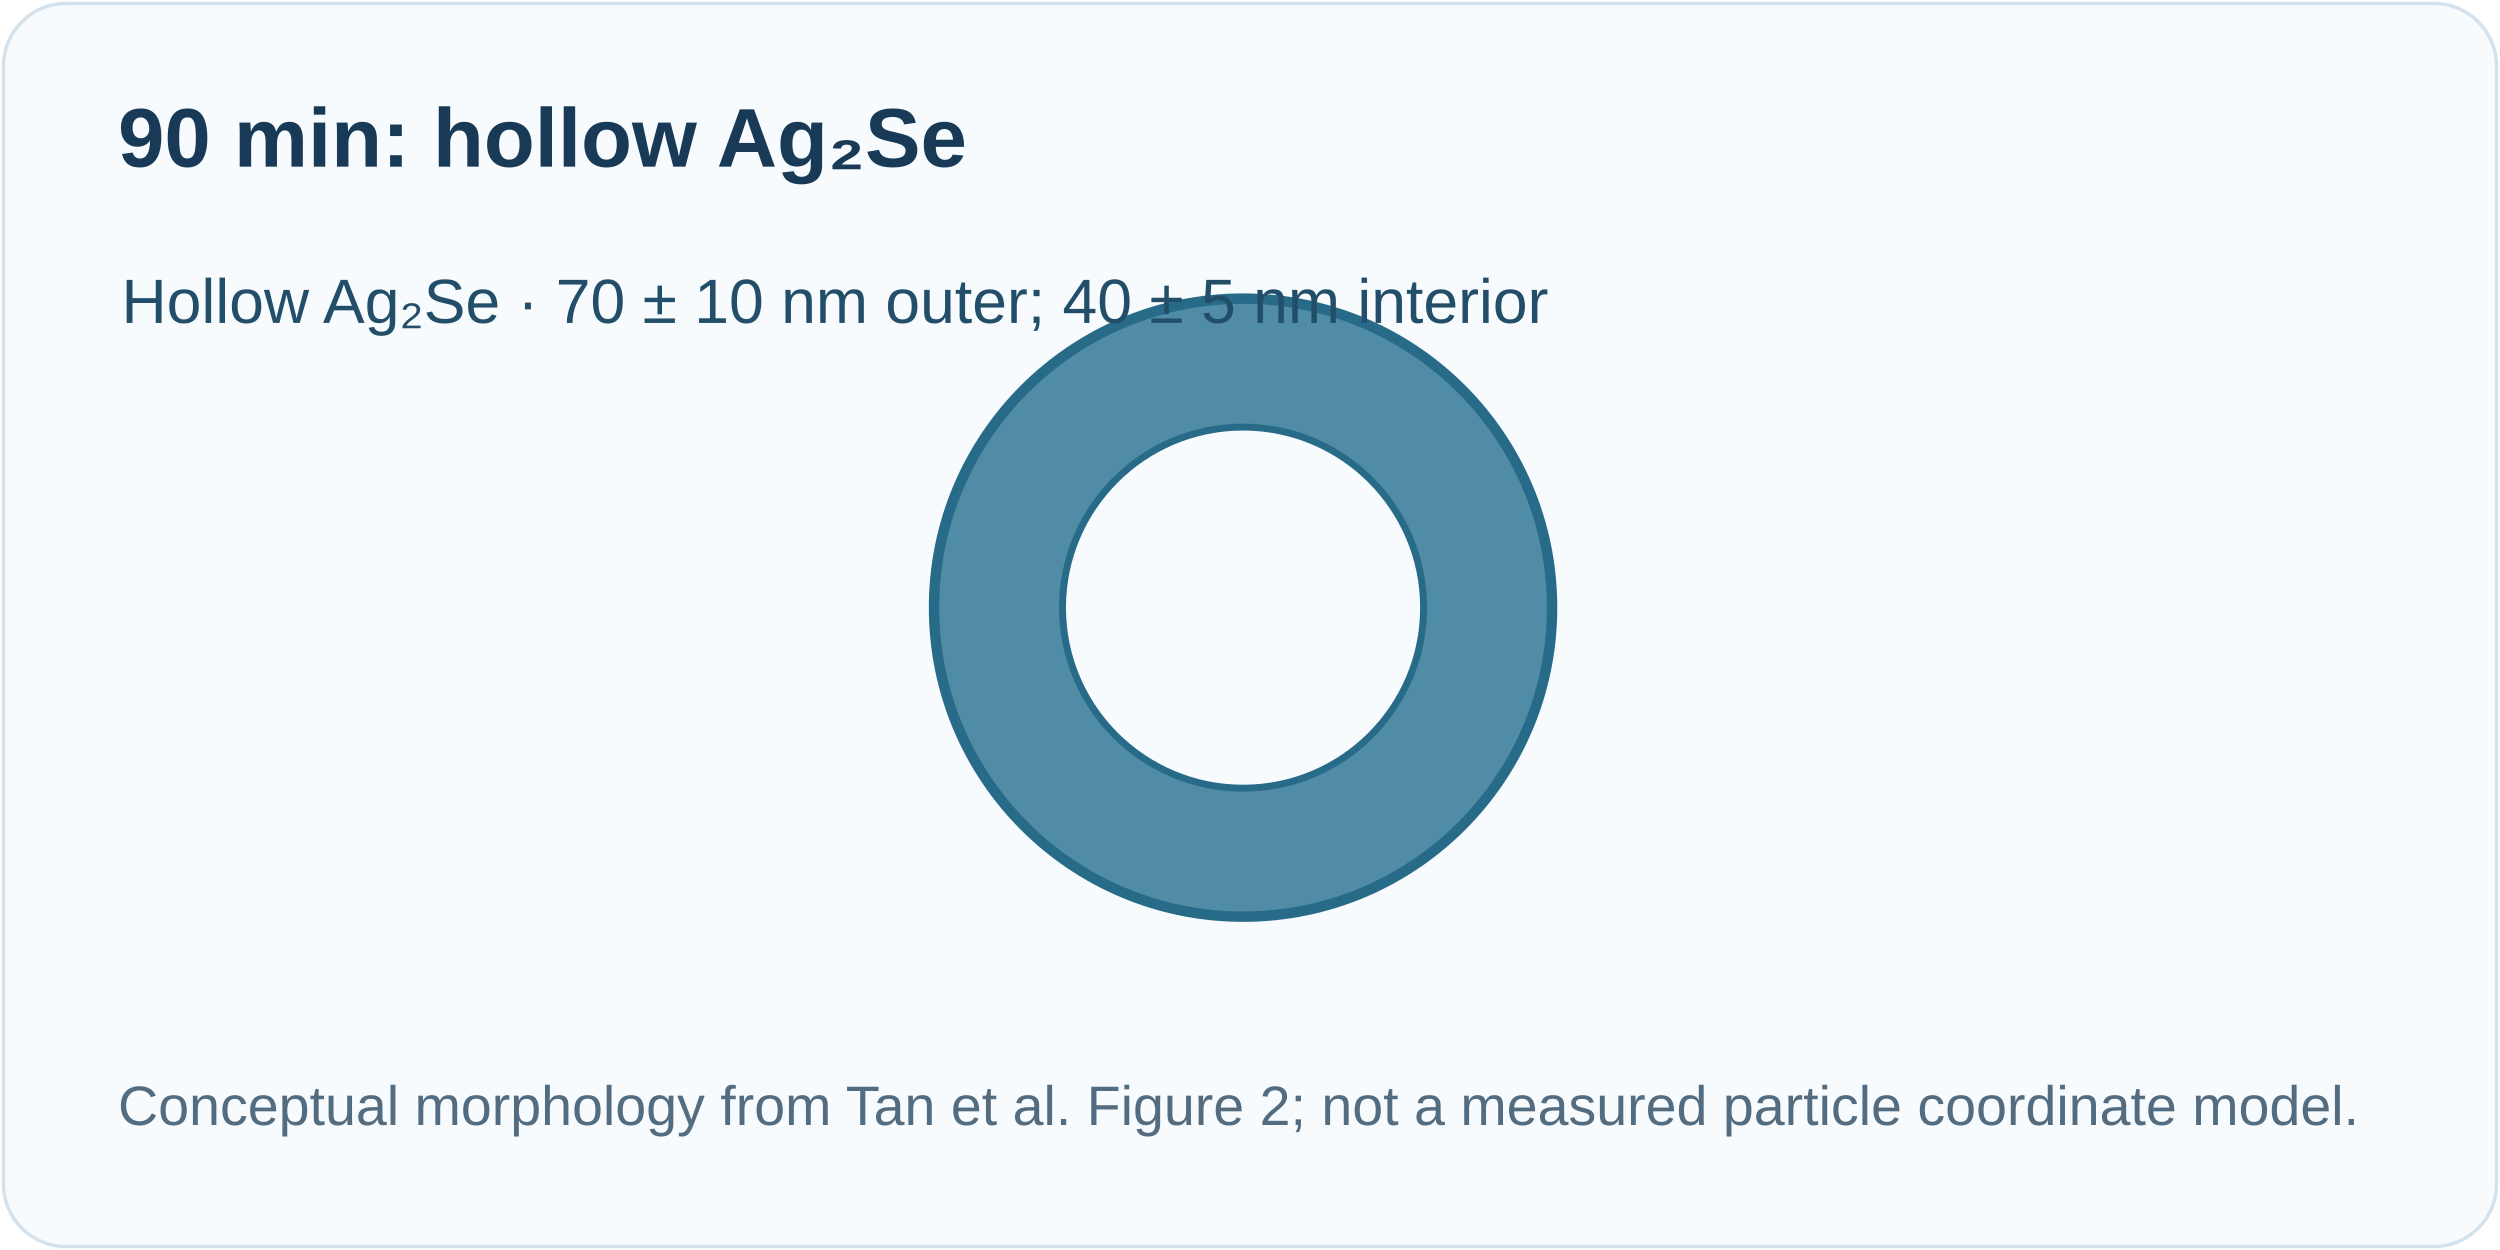
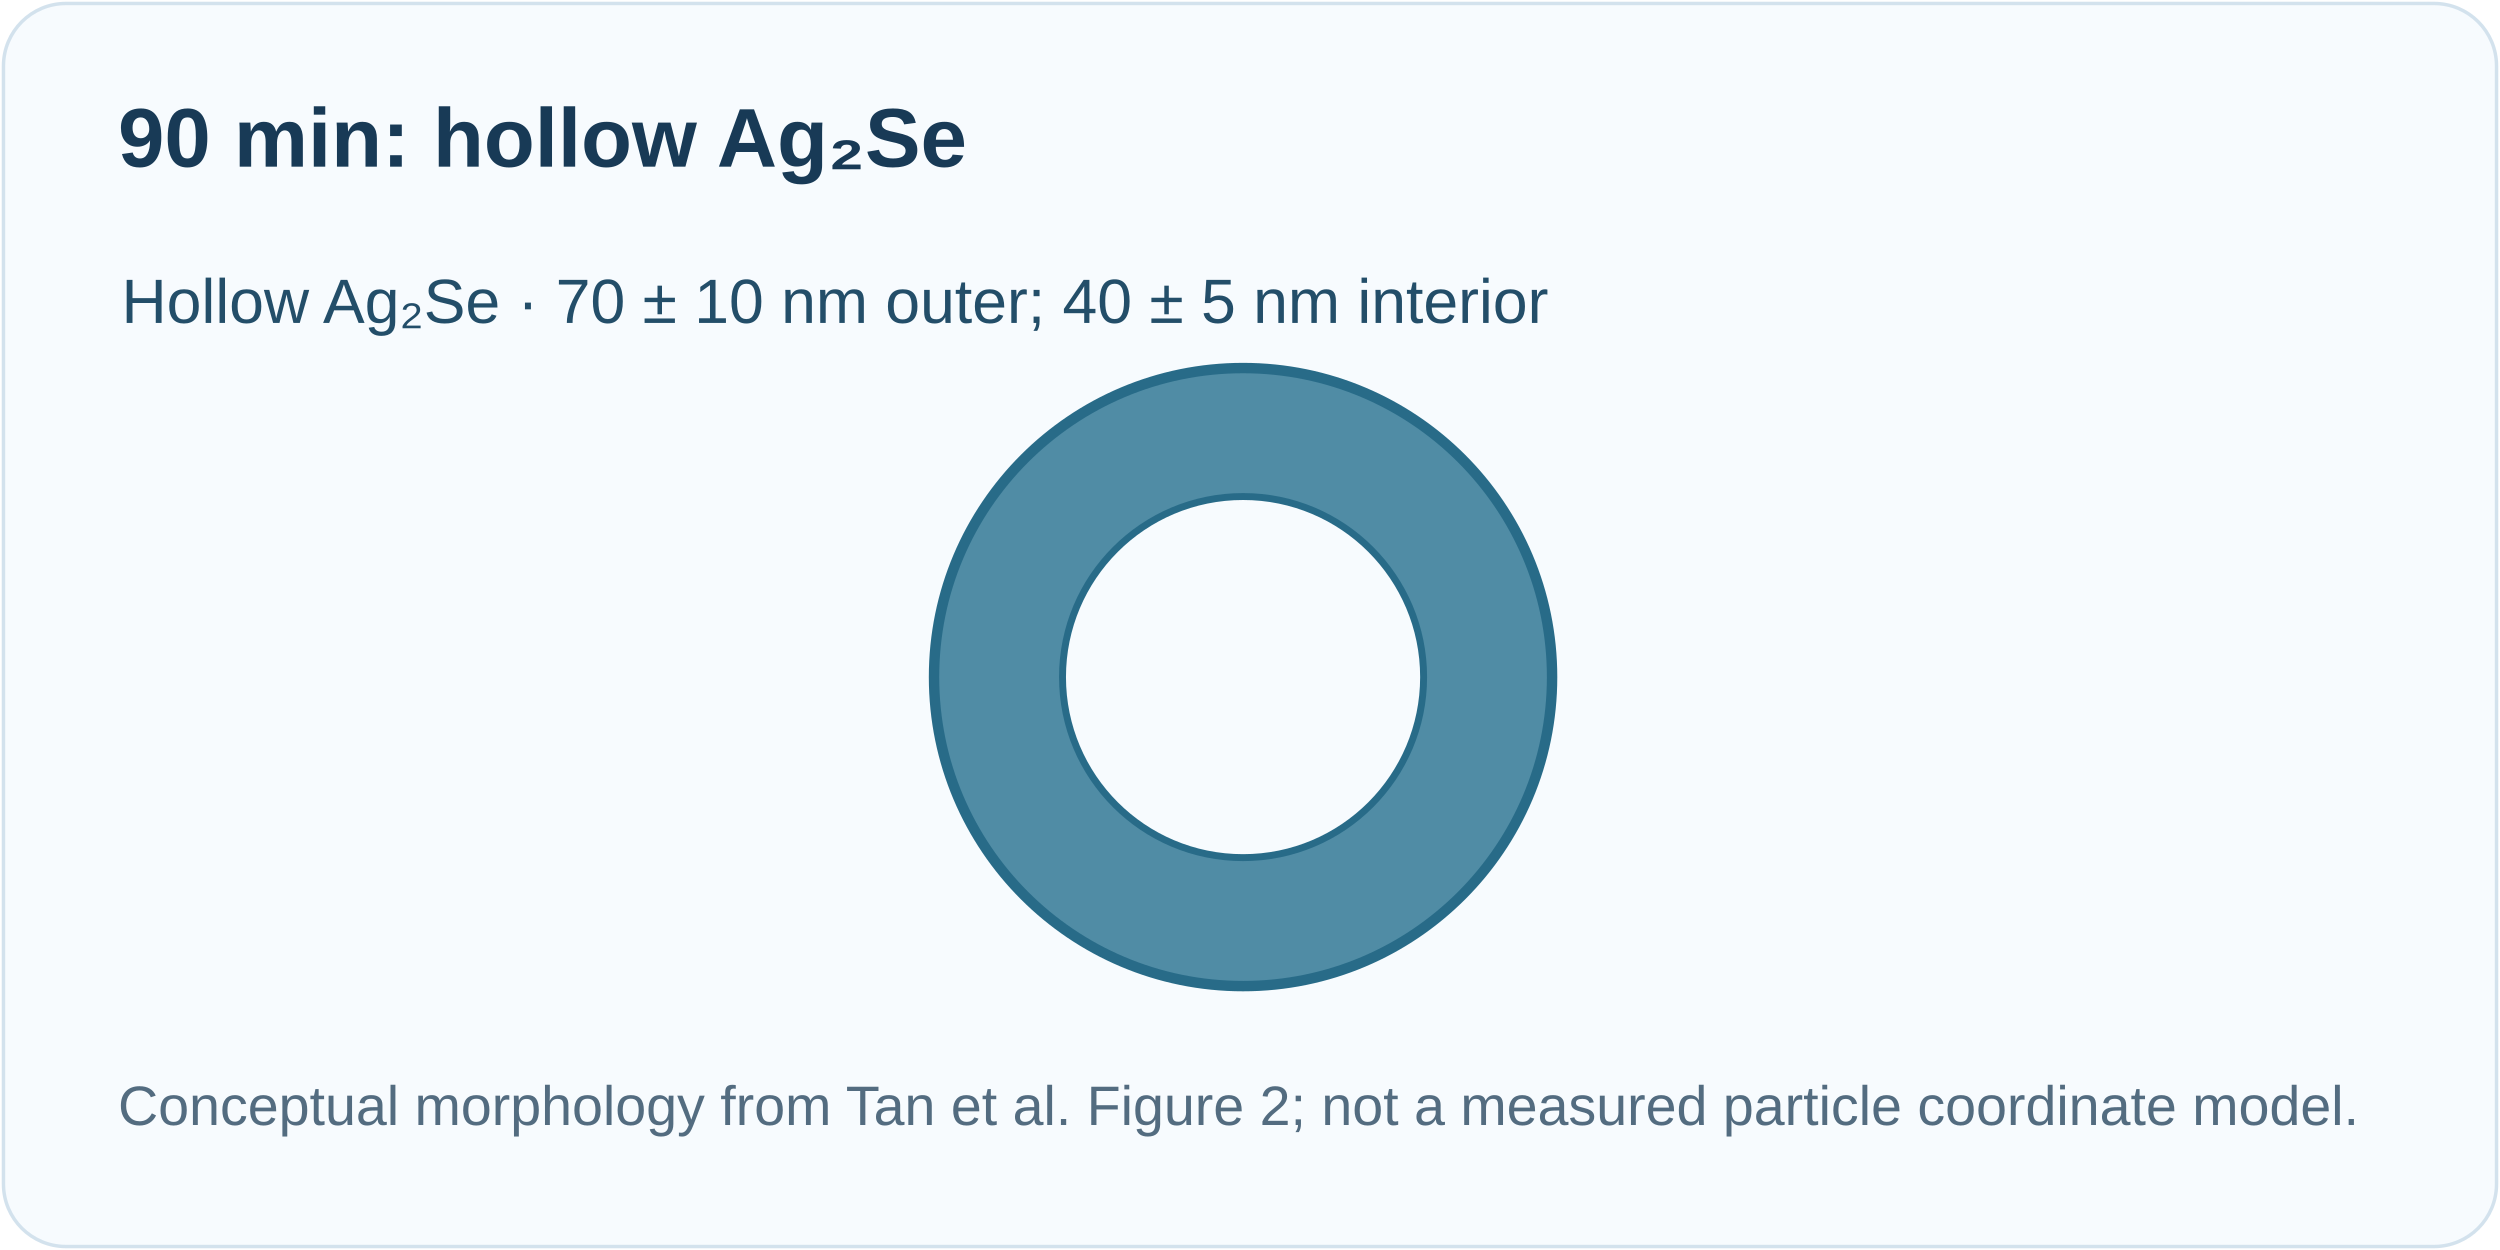
<svg xmlns="http://www.w3.org/2000/svg" viewBox="0 0 720 360" role="img" aria-label="90 min: hollow Ag₂Se">
  <rect x="1" y="1" width="718" height="358" rx="18" fill="#f7fbfe" stroke="#d3e2ed" />
  <text x="34" y="48" font-family="Arial,sans-serif" font-size="24" font-weight="700" fill="#183a56">90 min: hollow Ag₂Se</text>
  <text x="34" y="324" font-family="Arial,sans-serif" font-size="16" fill="#536c80">Conceptual morphology from Tan et al. Figure 2; not a measured particle coordinate model.</text>
-   <circle cx="358" cy="175" r="89" fill="#508ca5" stroke="#286b88" stroke-width="3" />
-   <circle cx="358" cy="175" r="52" fill="#f7fbfe" stroke="#286b88" stroke-width="2" />
+   <circle cx="358" cy="195" r="89" fill="#508ca5" stroke="#286b88" stroke-width="3" />
+   <circle cx="358" cy="195" r="52" fill="#f7fbfe" stroke="#286b88" stroke-width="2" />
  <text x="35" y="93" font-family="Arial,sans-serif" font-size="18" fill="#234e69">Hollow Ag₂Se · 70 ± 10 nm outer; 40 ± 5 nm interior</text>
</svg>
